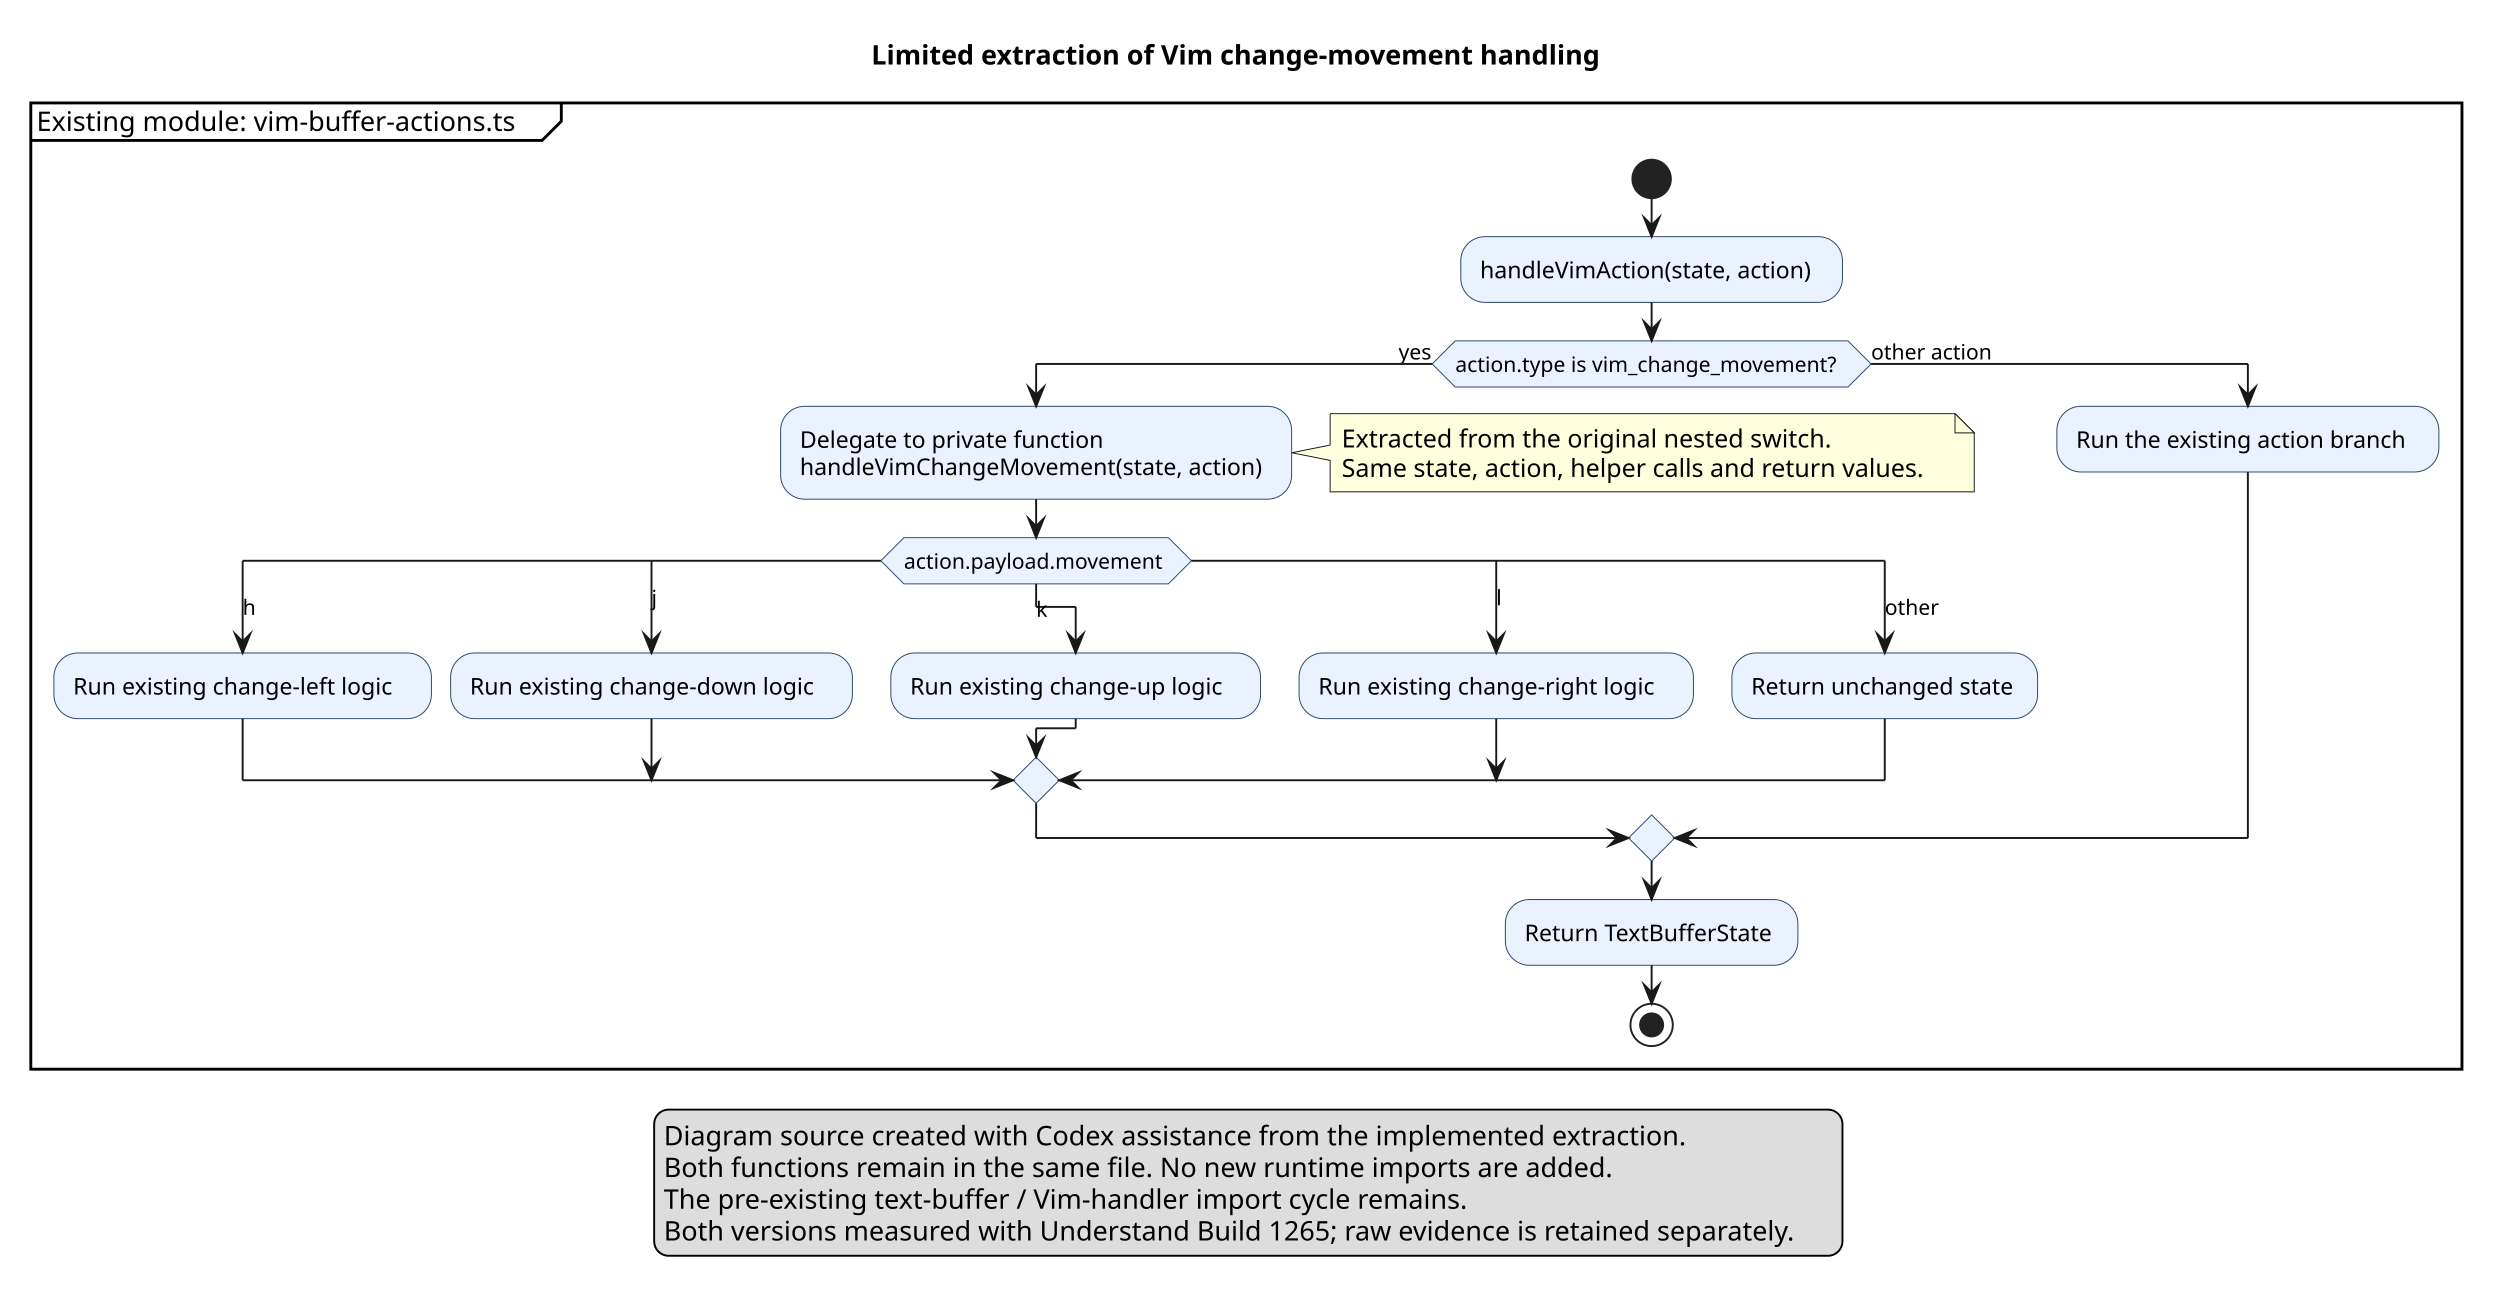
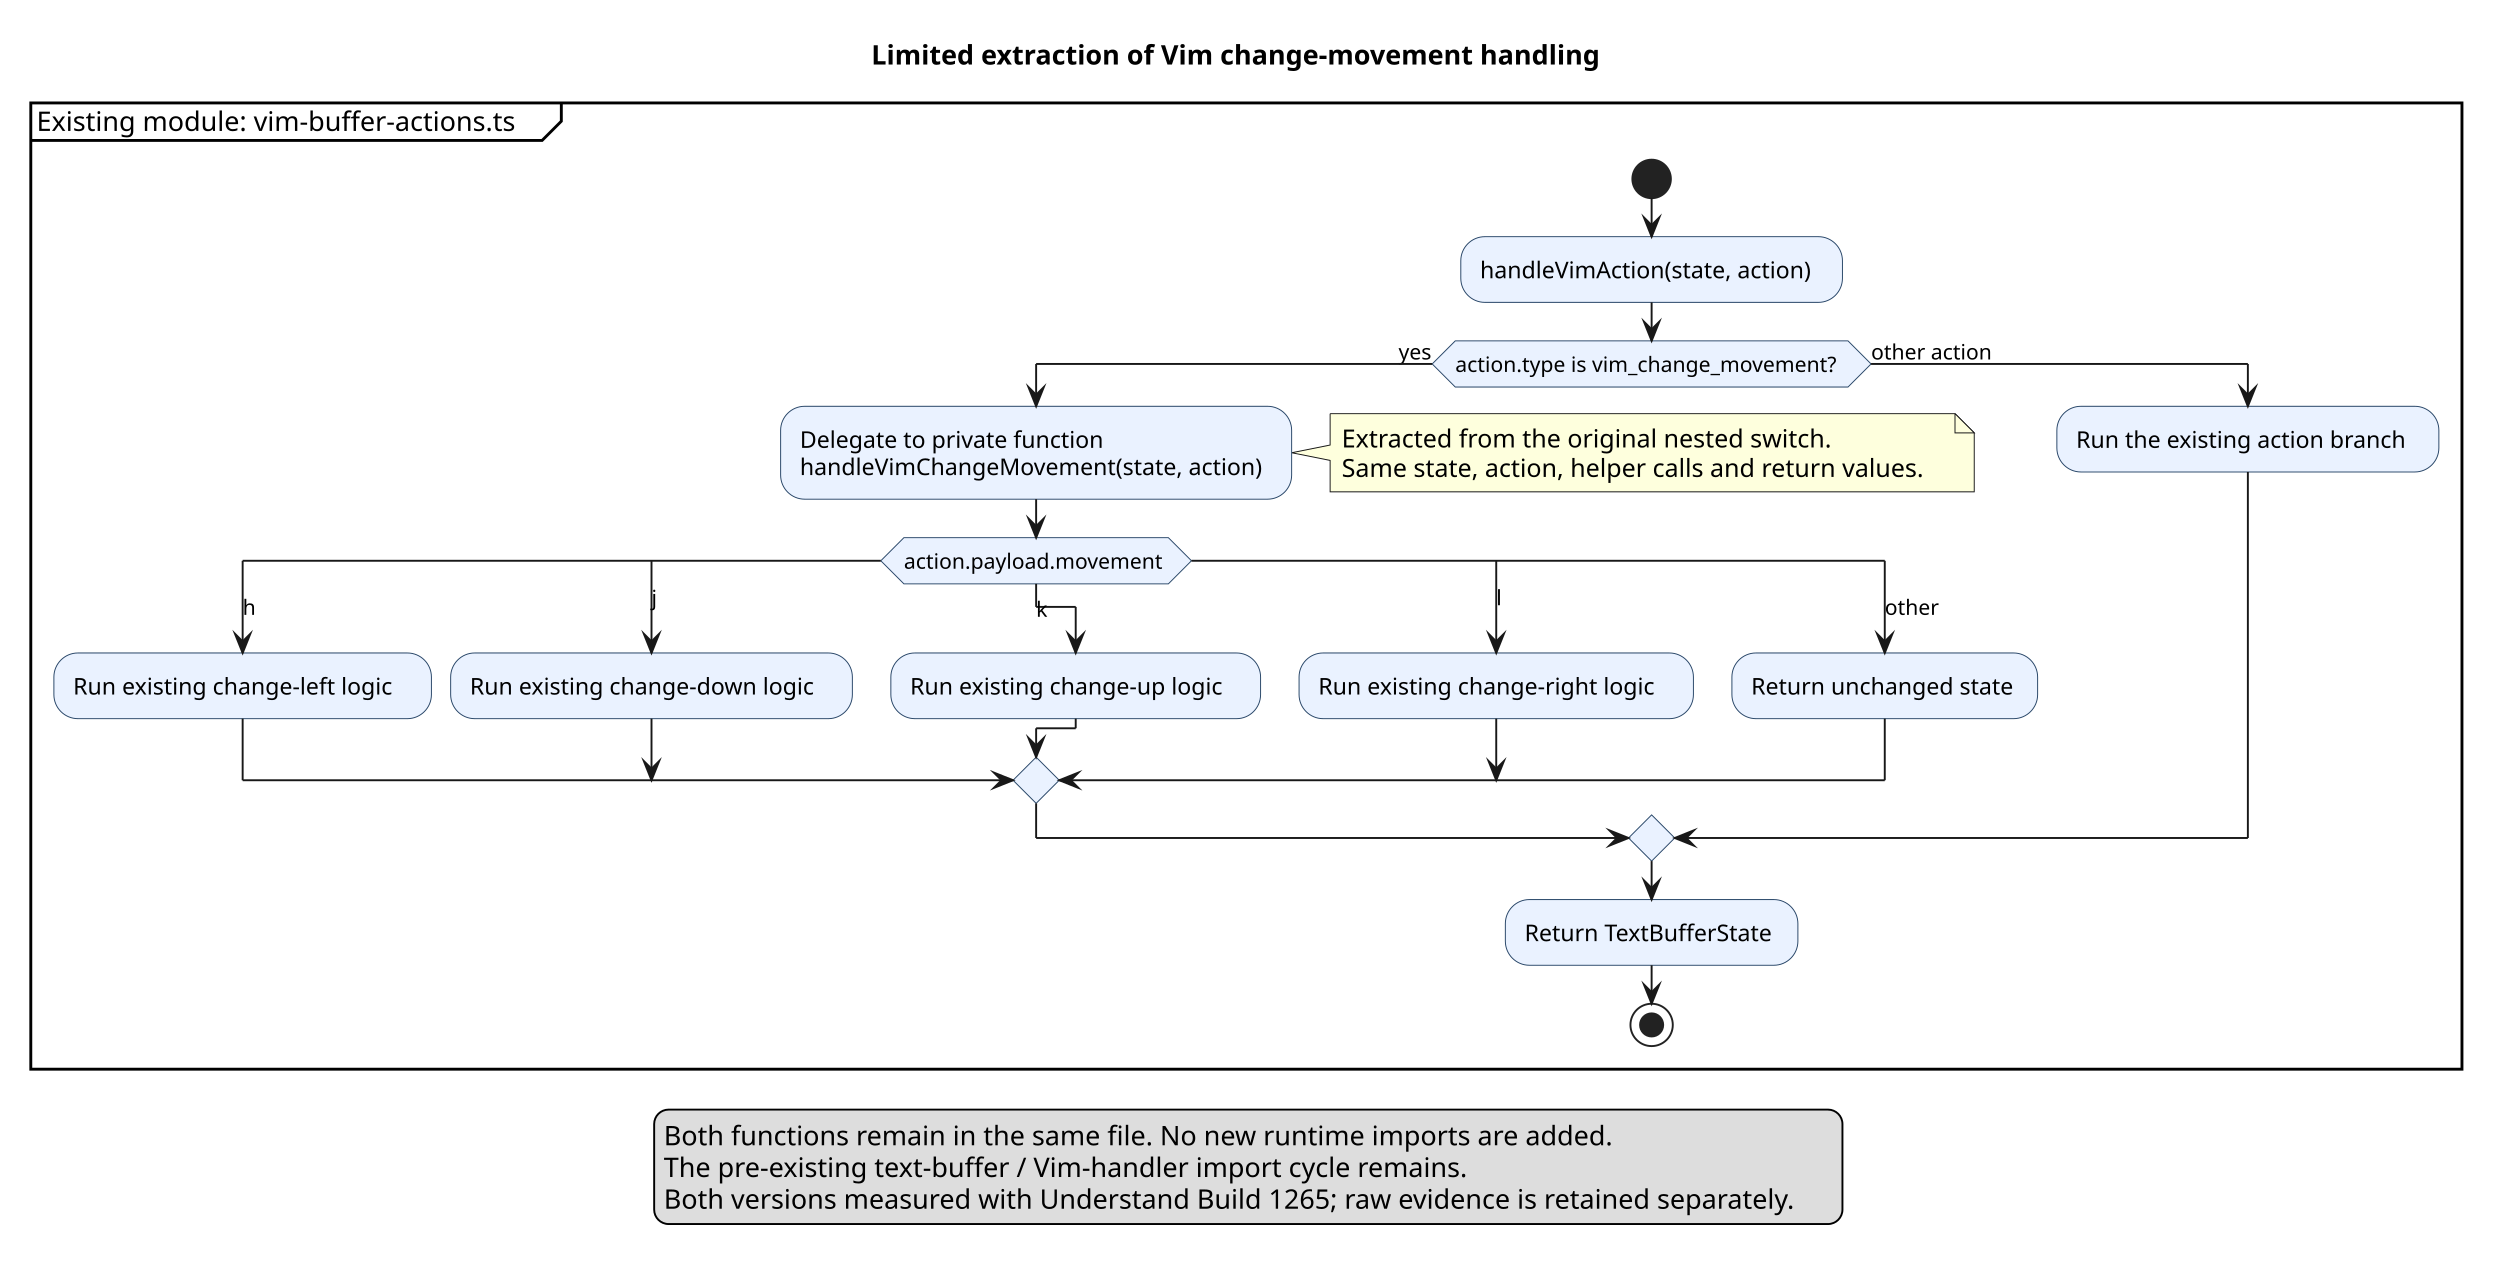
- <svg xmlns="http://www.w3.org/2000/svg" version="1.1" data-diagram-type="ACTIVITY" style="width:1299px;height:676px;background:#FFFFFF;" width="1299px" height="676px" viewBox="0 0 1299 676" zoomAndPan="magnify" preserveAspectRatio="none" contentStyleType="text/css">
+ <svg xmlns="http://www.w3.org/2000/svg" version="1.1" data-diagram-type="ACTIVITY" style="width:1299px;height:660px;background:#FFFFFF;" width="1299px" height="660px" viewBox="0 0 1299 660" zoomAndPan="magnify" preserveAspectRatio="none" contentStyleType="text/css">
  <defs />
  <g font-family="sans-serif" lengthAdjust="spacing">
    <g class="title" data-source-line="1">
      <text x="452.71" y="33.535" fill="#000" font-size="14" textLength="391.815" font-weight="700">Limited extraction of Vim change-movement handling</text>
    </g>
    <rect x="16" y="53.488" width="1263.236" height="502.063" fill="none" style="stroke:#000;stroke-width:1.5;" />
    <path d="M291.665,53.488 L291.665,62.977 L281.665,72.977 L16,72.977" style="stroke:#000;stroke-width:1.5;" fill="none" />
    <text x="19" y="68.023" fill="#000" font-size="14" textLength="265.665">Existing module: vim-buffer-actions.ts</text>
    <ellipse cx="858.183" cy="92.977" rx="10" ry="10" fill="#222" style="stroke:#222;stroke-width:1;" />
    <rect x="759.033" y="122.977" width="198.301" height="34.133" fill="#EAF2FF" style="stroke:#274567;stroke-width:0.5;" rx="12.5" ry="12.5" />
    <text x="769.033" y="144.578" fill="#000" font-size="12" textLength="178.301">handleVimAction(state, action)</text>
    <polygon points="756.159,177.109,960.207,177.109,972.207,189.109,960.207,201.109,756.159,201.109,744.159,189.109,756.159,177.109" fill="#EAF2FF" style="stroke:#274567;stroke-width:0.5;stroke-linejoin:miter;stroke-miterlimit:10;" />
    <text x="756.159" y="193.267" fill="#000" font-size="11" textLength="204.048">action.type is vim_change_movement?</text>
    <text x="726.676" y="186.789" fill="#000" font-size="11" textLength="17.483">yes</text>
    <text x="972.207" y="186.789" fill="#000" font-size="11" textLength="64.394">other action</text>
    <path d="M691.134,214.932 L691.134,231.242 L671.134,235.242 L691.134,239.242 L691.134,255.553 A0,0 0 0 0 691.134,255.553 L1025.816,255.553 A0,0 0 0 0 1025.816,255.553 L1025.816,224.932 L1015.816,214.932 L691.134,214.932 A0,0 0 0 0 691.134,214.932" style="stroke:#181818;stroke-width:0.5;" fill="#FEFFDD" />
    <path d="M1015.816,214.932 L1015.816,224.932 L1025.816,224.932 L1015.816,214.932" style="stroke:#181818;stroke-width:0.5;" fill="#FEFFDD" />
    <text x="697.134" y="232.5" fill="#000" font-size="13" textLength="264.545">Extracted from the original nested switch.</text>
    <text x="697.134" y="247.811" fill="#000" font-size="13" textLength="313.682">Same state, action, helper calls and return values.</text>
    <rect x="405.614" y="211.109" width="265.52" height="48.266" fill="#EAF2FF" style="stroke:#274567;stroke-width:0.5;" rx="12.5" ry="12.5" />
    <text x="415.614" y="232.711" fill="#000" font-size="12" textLength="162.533">Delegate to private function</text>
    <text x="415.614" y="246.844" fill="#000" font-size="12" textLength="245.52">handleVimChangeMovement(state, action)</text>
    <polygon points="469.667,279.375,607.081,279.375,619.081,291.375,607.081,303.375,469.667,303.375,457.667,291.375,469.667,279.375" fill="#EAF2FF" style="stroke:#274567;stroke-width:0.5;stroke-linejoin:miter;stroke-miterlimit:10;" />
    <text x="469.667" y="295.532" fill="#000" font-size="11" textLength="137.414">action.payload.movement</text>
    <rect x="28" y="339.285" width="196.162" height="34.133" fill="#EAF2FF" style="stroke:#274567;stroke-width:0.5;" rx="12.5" ry="12.5" />
    <text x="38" y="360.887" fill="#000" font-size="12" textLength="176.162">Run existing change-left logic</text>
    <rect x="234.162" y="339.285" width="208.725" height="34.133" fill="#EAF2FF" style="stroke:#274567;stroke-width:0.5;" rx="12.5" ry="12.5" />
    <text x="244.162" y="360.887" fill="#000" font-size="12" textLength="188.725">Run existing change-down logic</text>
    <rect x="462.887" y="339.285" width="192.107" height="34.133" fill="#EAF2FF" style="stroke:#274567;stroke-width:0.5;" rx="12.5" ry="12.5" />
    <text x="472.887" y="360.887" fill="#000" font-size="12" textLength="172.107">Run existing change-up logic</text>
    <rect x="674.994" y="339.285" width="204.904" height="34.133" fill="#EAF2FF" style="stroke:#274567;stroke-width:0.5;" rx="12.5" ry="12.5" />
    <text x="684.994" y="360.887" fill="#000" font-size="12" textLength="184.904">Run existing change-right logic</text>
    <rect x="899.898" y="339.285" width="158.85" height="34.133" fill="#EAF2FF" style="stroke:#274567;stroke-width:0.5;" rx="12.5" ry="12.5" />
    <text x="909.898" y="360.887" fill="#000" font-size="12" textLength="138.85">Return unchanged state</text>
    <polygon points="538.374,393.418,538.374,393.418,550.374,405.418,538.374,417.418,538.374,417.418,526.374,405.418,538.374,393.418" fill="#EAF2FF" style="stroke:#274567;stroke-width:0.5;stroke-linejoin:miter;stroke-miterlimit:10;" />
    <rect x="1068.748" y="211.109" width="198.488" height="34.133" fill="#EAF2FF" style="stroke:#274567;stroke-width:0.5;" rx="12.5" ry="12.5" />
    <text x="1078.748" y="232.711" fill="#000" font-size="12" textLength="178.488">Run the existing action branch</text>
    <polygon points="858.183,423.418,870.183,435.418,858.183,447.418,846.183,435.418,858.183,423.418" fill="#EAF2FF" style="stroke:#274567;stroke-width:0.5;stroke-linejoin:miter;stroke-miterlimit:10;" />
    <rect x="782.18" y="467.418" width="152.006" height="34.133" fill="#EAF2FF" style="stroke:#274567;stroke-width:0.5;" rx="12.5" ry="12.5" />
    <text x="792.18" y="489.02" fill="#000" font-size="12" textLength="132.006">Return TextBufferState</text>
    <ellipse cx="858.183" cy="532.551" rx="11" ry="11" fill="none" style="stroke:#222;stroke-width:1;" />
    <ellipse cx="858.183" cy="532.551" rx="6" ry="6" fill="#222" style="stroke:#222;stroke-width:1;" />
    <line x1="858.183" y1="102.977" x2="858.183" y2="122.977" style="stroke:#181818;stroke-width:1;" />
    <polygon points="854.183,112.977,858.183,122.977,862.183,112.977,858.183,116.977" fill="#181818" style="stroke:#181818;stroke-width:1;stroke-linejoin:miter;stroke-miterlimit:10;" />
    <line x1="457.667" y1="291.375" x2="126.081" y2="291.375" style="stroke:#181818;stroke-width:1;" />
    <line x1="126.081" y1="291.375" x2="126.081" y2="339.285" style="stroke:#181818;stroke-width:1;" />
    <polygon points="122.081,329.285,126.081,339.285,130.081,329.285,126.081,333.285" fill="#181818" style="stroke:#181818;stroke-width:1;stroke-linejoin:miter;stroke-miterlimit:10;" />
    <text x="126.081" y="319.487" fill="#000" font-size="11">h</text>
    <line x1="619.081" y1="291.375" x2="979.323" y2="291.375" style="stroke:#181818;stroke-width:1;" />
    <line x1="979.323" y1="291.375" x2="979.323" y2="339.285" style="stroke:#181818;stroke-width:1;" />
    <polygon points="975.323,329.285,979.323,339.285,983.323,329.285,979.323,333.285" fill="#181818" style="stroke:#181818;stroke-width:1;stroke-linejoin:miter;stroke-miterlimit:10;" />
    <text x="979.323" y="319.487" fill="#000" font-size="11" textLength="28.327">other</text>
    <line x1="338.524" y1="291.375" x2="338.524" y2="339.285" style="stroke:#181818;stroke-width:1;" />
    <polygon points="334.524,329.285,338.524,339.285,342.524,329.285,338.524,333.285" fill="#181818" style="stroke:#181818;stroke-width:1;stroke-linejoin:miter;stroke-miterlimit:10;" />
    <text x="338.524" y="314.487" fill="#000" font-size="11">j</text>
    <line x1="538.374" y1="303.375" x2="538.374" y2="315.345" style="stroke:#181818;stroke-width:1;" />
    <line x1="538.374" y1="315.345" x2="558.94" y2="315.345" style="stroke:#181818;stroke-width:1;" />
    <line x1="558.94" y1="315.345" x2="558.94" y2="339.285" style="stroke:#181818;stroke-width:1;" />
    <polygon points="554.94,329.285,558.94,339.285,562.94,329.285,558.94,333.285" fill="#181818" style="stroke:#181818;stroke-width:1;stroke-linejoin:miter;stroke-miterlimit:10;" />
    <text x="538.374" y="320.487" fill="#000" font-size="11">k</text>
    <line x1="777.446" y1="291.375" x2="777.446" y2="339.285" style="stroke:#181818;stroke-width:1;" />
    <polygon points="773.446,329.285,777.446,339.285,781.446,329.285,777.446,333.285" fill="#181818" style="stroke:#181818;stroke-width:1;stroke-linejoin:miter;stroke-miterlimit:10;" />
    <text x="777.446" y="314.487" fill="#000" font-size="11">l</text>
    <line x1="126.081" y1="373.418" x2="126.081" y2="405.418" style="stroke:#181818;stroke-width:1;" />
    <line x1="126.081" y1="405.418" x2="526.374" y2="405.418" style="stroke:#181818;stroke-width:1;" />
    <polygon points="516.374,401.418,526.374,405.418,516.374,409.418,520.374,405.418" fill="#181818" style="stroke:#181818;stroke-width:1;stroke-linejoin:miter;stroke-miterlimit:10;" />
    <line x1="979.323" y1="373.418" x2="979.323" y2="405.418" style="stroke:#181818;stroke-width:1;" />
    <line x1="979.323" y1="405.418" x2="550.374" y2="405.418" style="stroke:#181818;stroke-width:1;" />
    <polygon points="560.374,401.418,550.374,405.418,560.374,409.418,556.374,405.418" fill="#181818" style="stroke:#181818;stroke-width:1;stroke-linejoin:miter;stroke-miterlimit:10;" />
    <line x1="338.524" y1="373.418" x2="338.524" y2="405.418" style="stroke:#181818;stroke-width:1;" />
    <polygon points="334.524,395.418,338.524,405.418,342.524,395.418,338.524,399.418" fill="#181818" style="stroke:#181818;stroke-width:1;stroke-linejoin:miter;stroke-miterlimit:10;" />
    <line x1="558.94" y1="373.418" x2="558.94" y2="378.418" style="stroke:#181818;stroke-width:1;" />
    <line x1="558.94" y1="378.418" x2="538.374" y2="378.418" style="stroke:#181818;stroke-width:1;" />
    <line x1="538.374" y1="378.418" x2="538.374" y2="393.418" style="stroke:#181818;stroke-width:1;" />
    <polygon points="534.374,383.418,538.374,393.418,542.374,383.418,538.374,387.418" fill="#181818" style="stroke:#181818;stroke-width:1;stroke-linejoin:miter;stroke-miterlimit:10;" />
    <line x1="777.446" y1="373.418" x2="777.446" y2="405.418" style="stroke:#181818;stroke-width:1;" />
    <polygon points="773.446,395.418,777.446,405.418,781.446,395.418,777.446,399.418" fill="#181818" style="stroke:#181818;stroke-width:1;stroke-linejoin:miter;stroke-miterlimit:10;" />
    <line x1="538.374" y1="259.375" x2="538.374" y2="279.375" style="stroke:#181818;stroke-width:1;" />
    <polygon points="534.374,269.375,538.374,279.375,542.374,269.375,538.374,273.375" fill="#181818" style="stroke:#181818;stroke-width:1;stroke-linejoin:miter;stroke-miterlimit:10;" />
    <line x1="744.159" y1="189.109" x2="538.374" y2="189.109" style="stroke:#181818;stroke-width:1;" />
    <line x1="538.374" y1="189.109" x2="538.374" y2="211.109" style="stroke:#181818;stroke-width:1;" />
    <polygon points="534.374,201.109,538.374,211.109,542.374,201.109,538.374,205.109" fill="#181818" style="stroke:#181818;stroke-width:1;stroke-linejoin:miter;stroke-miterlimit:10;" />
    <line x1="972.207" y1="189.109" x2="1167.992" y2="189.109" style="stroke:#181818;stroke-width:1;" />
    <line x1="1167.992" y1="189.109" x2="1167.992" y2="211.109" style="stroke:#181818;stroke-width:1;" />
    <polygon points="1163.992,201.109,1167.992,211.109,1171.992,201.109,1167.992,205.109" fill="#181818" style="stroke:#181818;stroke-width:1;stroke-linejoin:miter;stroke-miterlimit:10;" />
    <line x1="538.374" y1="417.418" x2="538.374" y2="435.418" style="stroke:#181818;stroke-width:1;" />
    <line x1="538.374" y1="435.418" x2="846.183" y2="435.418" style="stroke:#181818;stroke-width:1;" />
    <polygon points="836.183,431.418,846.183,435.418,836.183,439.418,840.183,435.418" fill="#181818" style="stroke:#181818;stroke-width:1;stroke-linejoin:miter;stroke-miterlimit:10;" />
    <line x1="1167.992" y1="245.242" x2="1167.992" y2="435.418" style="stroke:#181818;stroke-width:1;" />
    <line x1="1167.992" y1="435.418" x2="870.183" y2="435.418" style="stroke:#181818;stroke-width:1;" />
    <polygon points="880.183,431.418,870.183,435.418,880.183,439.418,876.183,435.418" fill="#181818" style="stroke:#181818;stroke-width:1;stroke-linejoin:miter;stroke-miterlimit:10;" />
    <line x1="858.183" y1="157.109" x2="858.183" y2="177.109" style="stroke:#181818;stroke-width:1;" />
    <polygon points="854.183,167.109,858.183,177.109,862.183,167.109,858.183,171.109" fill="#181818" style="stroke:#181818;stroke-width:1;stroke-linejoin:miter;stroke-miterlimit:10;" />
    <line x1="858.183" y1="447.418" x2="858.183" y2="467.418" style="stroke:#181818;stroke-width:1;" />
    <polygon points="854.183,457.418,858.183,467.418,862.183,457.418,858.183,461.418" fill="#181818" style="stroke:#181818;stroke-width:1;stroke-linejoin:miter;stroke-miterlimit:10;" />
    <line x1="858.183" y1="501.551" x2="858.183" y2="521.551" style="stroke:#181818;stroke-width:1;" />
    <polygon points="854.183,511.551,858.183,521.551,862.183,511.551,858.183,515.551" fill="#181818" style="stroke:#181818;stroke-width:1;stroke-linejoin:miter;stroke-miterlimit:10;" />
    <g class="legend" data-source-line="37">
-       <rect x="339.901" y="576.551" width="617.435" height="75.953" fill="#DDD" style="stroke:#000;stroke-width:1;" rx="7.5" ry="7.5" />
-       <text x="344.901" y="595.086" fill="#000" font-size="14" textLength="551.558">Diagram source created with Codex assistance from the implemented extraction.</text>
-       <text x="344.901" y="611.574" fill="#000" font-size="14" textLength="509.633">Both functions remain in the same file. No new runtime imports are added.</text>
-       <text x="344.901" y="628.063" fill="#000" font-size="14" textLength="448.178">The pre-existing text-buffer / Vim-handler import cycle remains.</text>
-       <text x="344.901" y="644.551" fill="#000" font-size="14" textLength="607.435">Both versions measured with Understand Build 1265; raw evidence is retained separately.</text>
+       <rect x="339.901" y="576.551" width="617.435" height="59.465" fill="#DDD" style="stroke:#000;stroke-width:1;" rx="7.5" ry="7.5" />
+       <text x="344.901" y="595.086" fill="#000" font-size="14" textLength="509.633">Both functions remain in the same file. No new runtime imports are added.</text>
+       <text x="344.901" y="611.574" fill="#000" font-size="14" textLength="448.178">The pre-existing text-buffer / Vim-handler import cycle remains.</text>
+       <text x="344.901" y="628.063" fill="#000" font-size="14" textLength="607.435">Both versions measured with Understand Build 1265; raw evidence is retained separately.</text>
    </g>
  </g>
</svg>
